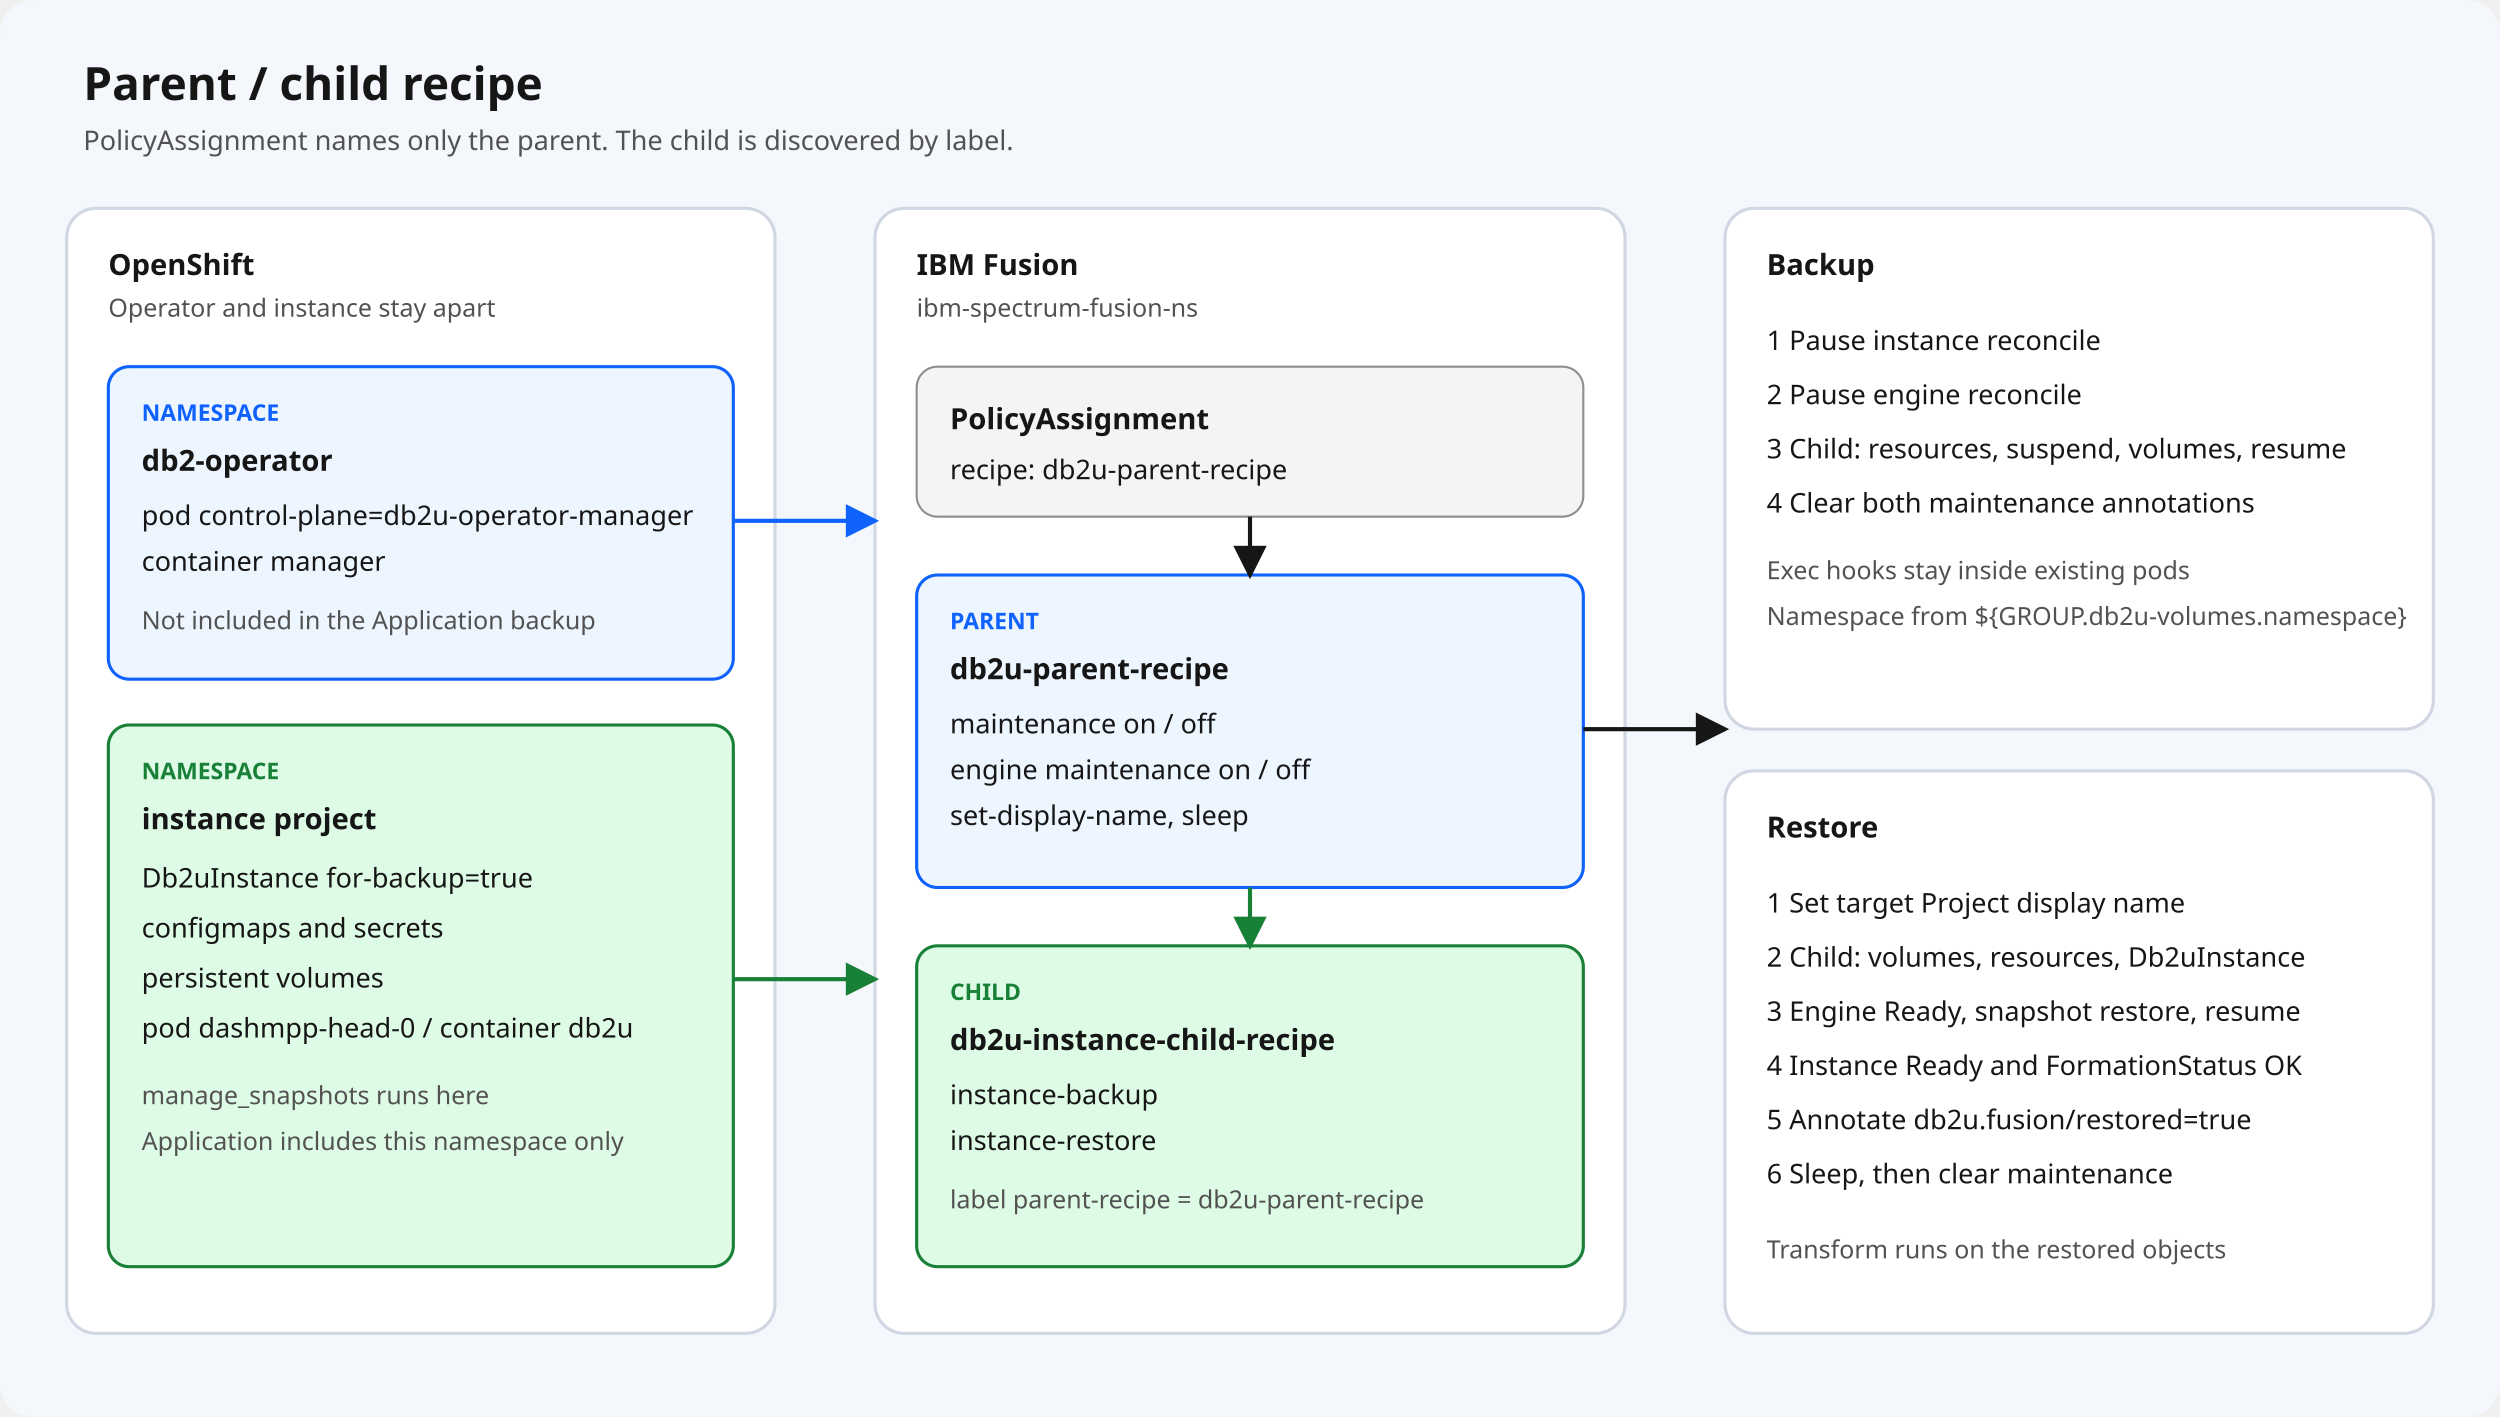
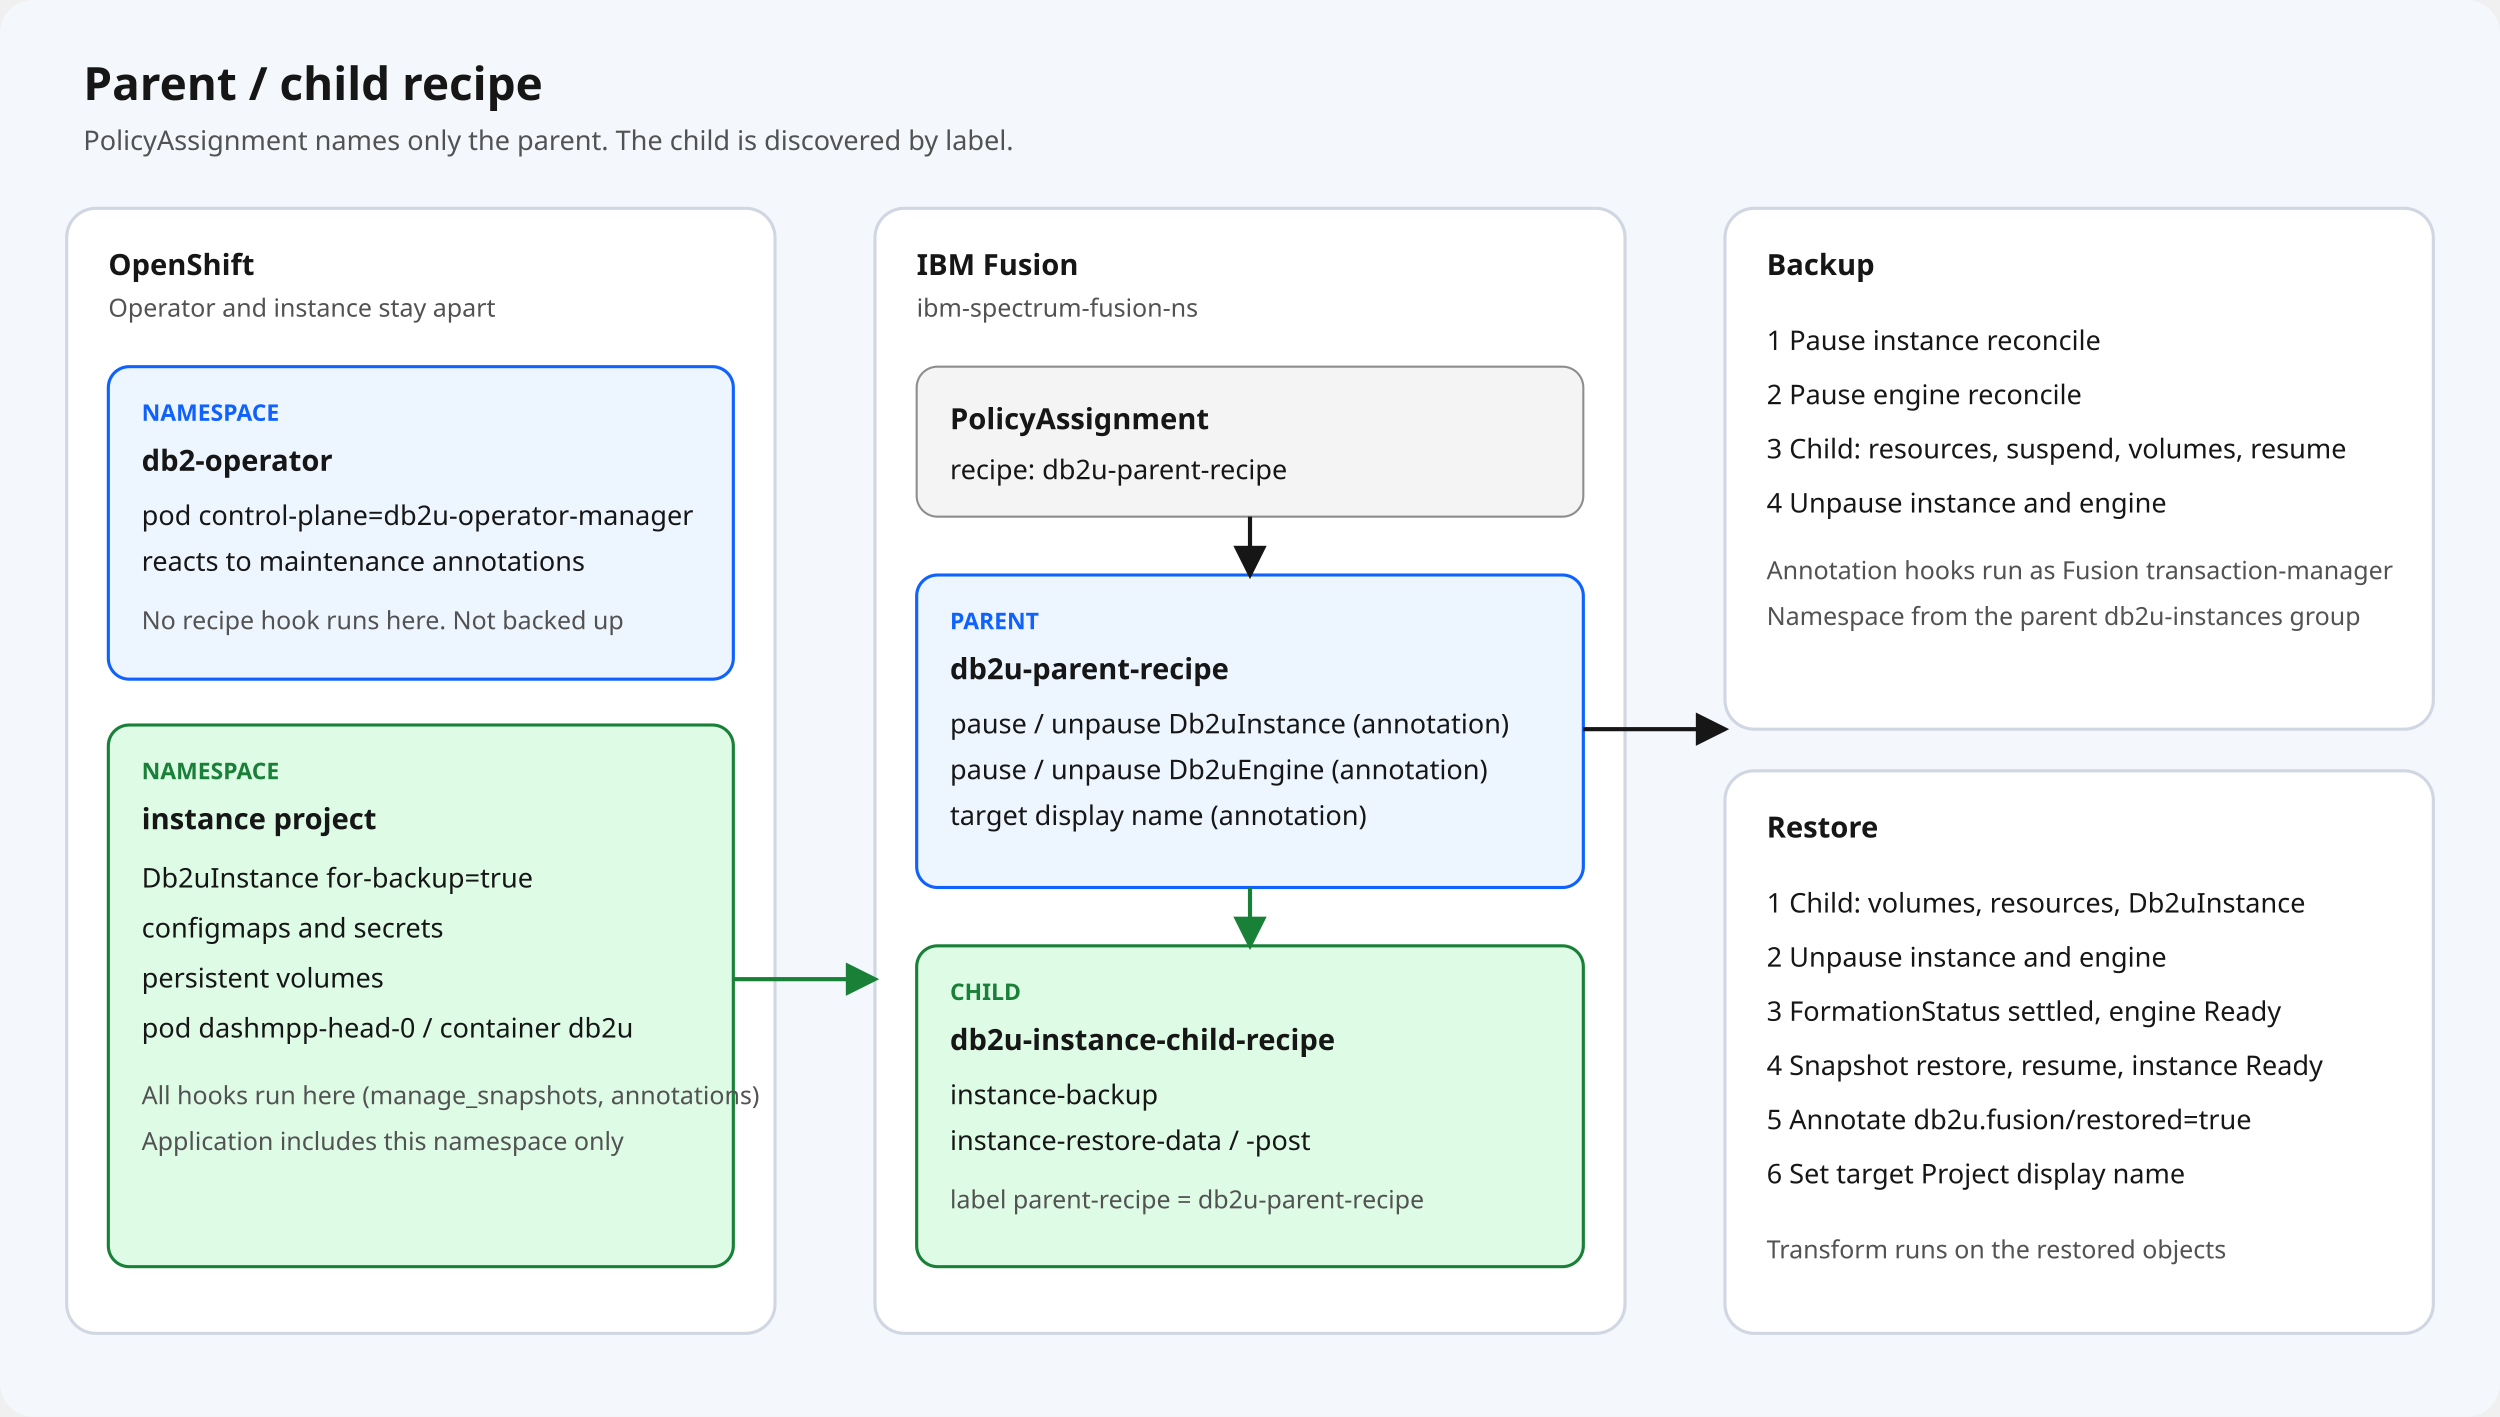
<svg xmlns="http://www.w3.org/2000/svg" viewBox="0 0 1200 680" role="img" aria-labelledby="archTitle archDesc">
  <style>
    .bg { fill: #f4f7fb; }
    .card { fill: #ffffff; stroke: #d0d7e2; stroke-width: 1.5; }
    .title { font: 600 22px system-ui, Segoe UI, sans-serif; fill: #161616; }
    .sub { font: 400 13px system-ui, Segoe UI, sans-serif; fill: #525252; }
    .h { font: 600 14px system-ui, Segoe UI, sans-serif; fill: #161616; }
    .b { font: 400 13px system-ui, Segoe UI, sans-serif; fill: #161616; }
    .m { font: 500 12px system-ui, Segoe UI, sans-serif; fill: #525252; }
    .chip { font: 600 11px system-ui, Segoe UI, sans-serif; }
  </style>
  <rect class="bg" width="1200" height="680" rx="16" />
  <text class="title" x="40" y="48">Parent / child recipe</text>
  <text class="sub" x="40" y="72">PolicyAssignment names only the parent. The child is discovered by label.</text>
  <rect class="card" x="32" y="100" width="340" height="540" rx="14" />
  <text class="h" x="52" y="132">OpenShift</text>
  <text class="m" x="52" y="152">Operator and instance stay apart</text>
  <rect x="52" y="176" width="300" height="150" rx="10" fill="#edf5ff" stroke="#0f62fe" stroke-width="1.5" />
  <text class="chip" x="68" y="202" fill="#0f62fe">NAMESPACE</text>
  <text class="h" x="68" y="226">db2-operator</text>
  <text class="b" x="68" y="252">pod control-plane=db2u-operator-manager</text>
-   <text class="b" x="68" y="274">container manager</text>
-   <text class="m" x="68" y="302">Not included in the Application backup</text>
+   <text class="b" x="68" y="274">reacts to maintenance annotations</text>
+   <text class="m" x="68" y="302">No recipe hook runs here. Not backed up</text>
  <rect x="52" y="348" width="300" height="260" rx="10" fill="#defbe6" stroke="#198038" stroke-width="1.5" />
  <text class="chip" x="68" y="374" fill="#198038">NAMESPACE</text>
  <text class="h" x="68" y="398">instance project</text>
  <text class="b" x="68" y="426">Db2uInstance  for-backup=true</text>
  <text class="b" x="68" y="450">configmaps and secrets</text>
  <text class="b" x="68" y="474">persistent volumes</text>
  <text class="b" x="68" y="498">pod dashmpp-head-0 / container db2u</text>
-   <text class="m" x="68" y="530">manage_snapshots runs here</text>
+   <text class="m" x="68" y="530">All hooks run here (manage_snapshots, annotations)</text>
  <text class="m" x="68" y="552">Application includes this namespace only</text>
  <rect class="card" x="420" y="100" width="360" height="540" rx="14" />
  <text class="h" x="440" y="132">IBM Fusion</text>
  <text class="m" x="440" y="152">ibm-spectrum-fusion-ns</text>
  <rect x="440" y="176" width="320" height="72" rx="10" fill="#f4f4f4" stroke="#8d8d8d" />
  <text class="h" x="456" y="206">PolicyAssignment</text>
  <text class="b" x="456" y="230">recipe: db2u-parent-recipe</text>
  <rect x="440" y="276" width="320" height="150" rx="10" fill="#edf5ff" stroke="#0f62fe" stroke-width="1.5" />
  <text class="chip" x="456" y="302" fill="#0f62fe">PARENT</text>
  <text class="h" x="456" y="326">db2u-parent-recipe</text>
-   <text class="b" x="456" y="352">maintenance on / off</text>
-   <text class="b" x="456" y="374">engine maintenance on / off</text>
-   <text class="b" x="456" y="396">set-display-name, sleep</text>
+   <text class="b" x="456" y="352">pause / unpause Db2uInstance (annotation)</text>
+   <text class="b" x="456" y="374">pause / unpause Db2uEngine (annotation)</text>
+   <text class="b" x="456" y="396">target display name (annotation)</text>
  <rect x="440" y="454" width="320" height="154" rx="10" fill="#defbe6" stroke="#198038" stroke-width="1.5" />
  <text class="chip" x="456" y="480" fill="#198038">CHILD</text>
  <text class="h" x="456" y="504">db2u-instance-child-recipe</text>
  <text class="b" x="456" y="530">instance-backup</text>
-   <text class="b" x="456" y="552">instance-restore</text>
+   <text class="b" x="456" y="552">instance-restore-data / -post</text>
  <text class="m" x="456" y="580">label parent-recipe = db2u-parent-recipe</text>
  <rect class="card" x="828" y="100" width="340" height="250" rx="14" />
  <text class="h" x="848" y="132">Backup</text>
  <text class="b" x="848" y="168">1  Pause instance reconcile</text>
  <text class="b" x="848" y="194">2  Pause engine reconcile</text>
  <text class="b" x="848" y="220">3  Child: resources, suspend, volumes, resume</text>
-   <text class="b" x="848" y="246">4  Clear both maintenance annotations</text>
-   <text class="m" x="848" y="278">Exec hooks stay inside existing pods</text>
-   <text class="m" x="848" y="300">Namespace from ${GROUP.db2u-volumes.namespace}</text>
+   <text class="b" x="848" y="246">4  Unpause instance and engine</text>
+   <text class="m" x="848" y="278">Annotation hooks run as Fusion transaction-manager</text>
+   <text class="m" x="848" y="300">Namespace from the parent db2u-instances group</text>
  <rect class="card" x="828" y="370" width="340" height="270" rx="14" />
  <text class="h" x="848" y="402">Restore</text>
-   <text class="b" x="848" y="438">1  Set target Project display name</text>
-   <text class="b" x="848" y="464">2  Child: volumes, resources, Db2uInstance</text>
-   <text class="b" x="848" y="490">3  Engine Ready, snapshot restore, resume</text>
-   <text class="b" x="848" y="516">4  Instance Ready and FormationStatus OK</text>
+   <text class="b" x="848" y="438">1  Child: volumes, resources, Db2uInstance</text>
+   <text class="b" x="848" y="464">2  Unpause instance and engine</text>
+   <text class="b" x="848" y="490">3  FormationStatus settled, engine Ready</text>
+   <text class="b" x="848" y="516">4  Snapshot restore, resume, instance Ready</text>
  <text class="b" x="848" y="542">5  Annotate db2u.fusion/restored=true</text>
-   <text class="b" x="848" y="568">6  Sleep, then clear maintenance</text>
+   <text class="b" x="848" y="568">6  Set target Project display name</text>
  <text class="m" x="848" y="604">Transform runs on the restored objects</text>
-   <path d="M352 250 H420" stroke="#0f62fe" stroke-width="2" fill="none" marker-end="url(#arrBlue)" />
  <path d="M352 470 H420" stroke="#198038" stroke-width="2" fill="none" marker-end="url(#arrGreen)" />
  <path d="M760 350 H828" stroke="#161616" stroke-width="2" fill="none" marker-end="url(#arrDark)" />
  <path d="M600 248 V276" stroke="#161616" stroke-width="2" fill="none" marker-end="url(#arrDark)" />
  <path d="M600 426 V454" stroke="#198038" stroke-width="2" fill="none" marker-end="url(#arrGreen)" />
  <defs>
    <marker id="arrBlue" markerWidth="8" markerHeight="8" refX="7" refY="4" orient="auto">
      <path d="M0 0 L8 4 L0 8 Z" fill="#0f62fe" />
    </marker>
    <marker id="arrGreen" markerWidth="8" markerHeight="8" refX="7" refY="4" orient="auto">
      <path d="M0 0 L8 4 L0 8 Z" fill="#198038" />
    </marker>
    <marker id="arrDark" markerWidth="8" markerHeight="8" refX="7" refY="4" orient="auto">
      <path d="M0 0 L8 4 L0 8 Z" fill="#161616" />
    </marker>
  </defs>
</svg>
